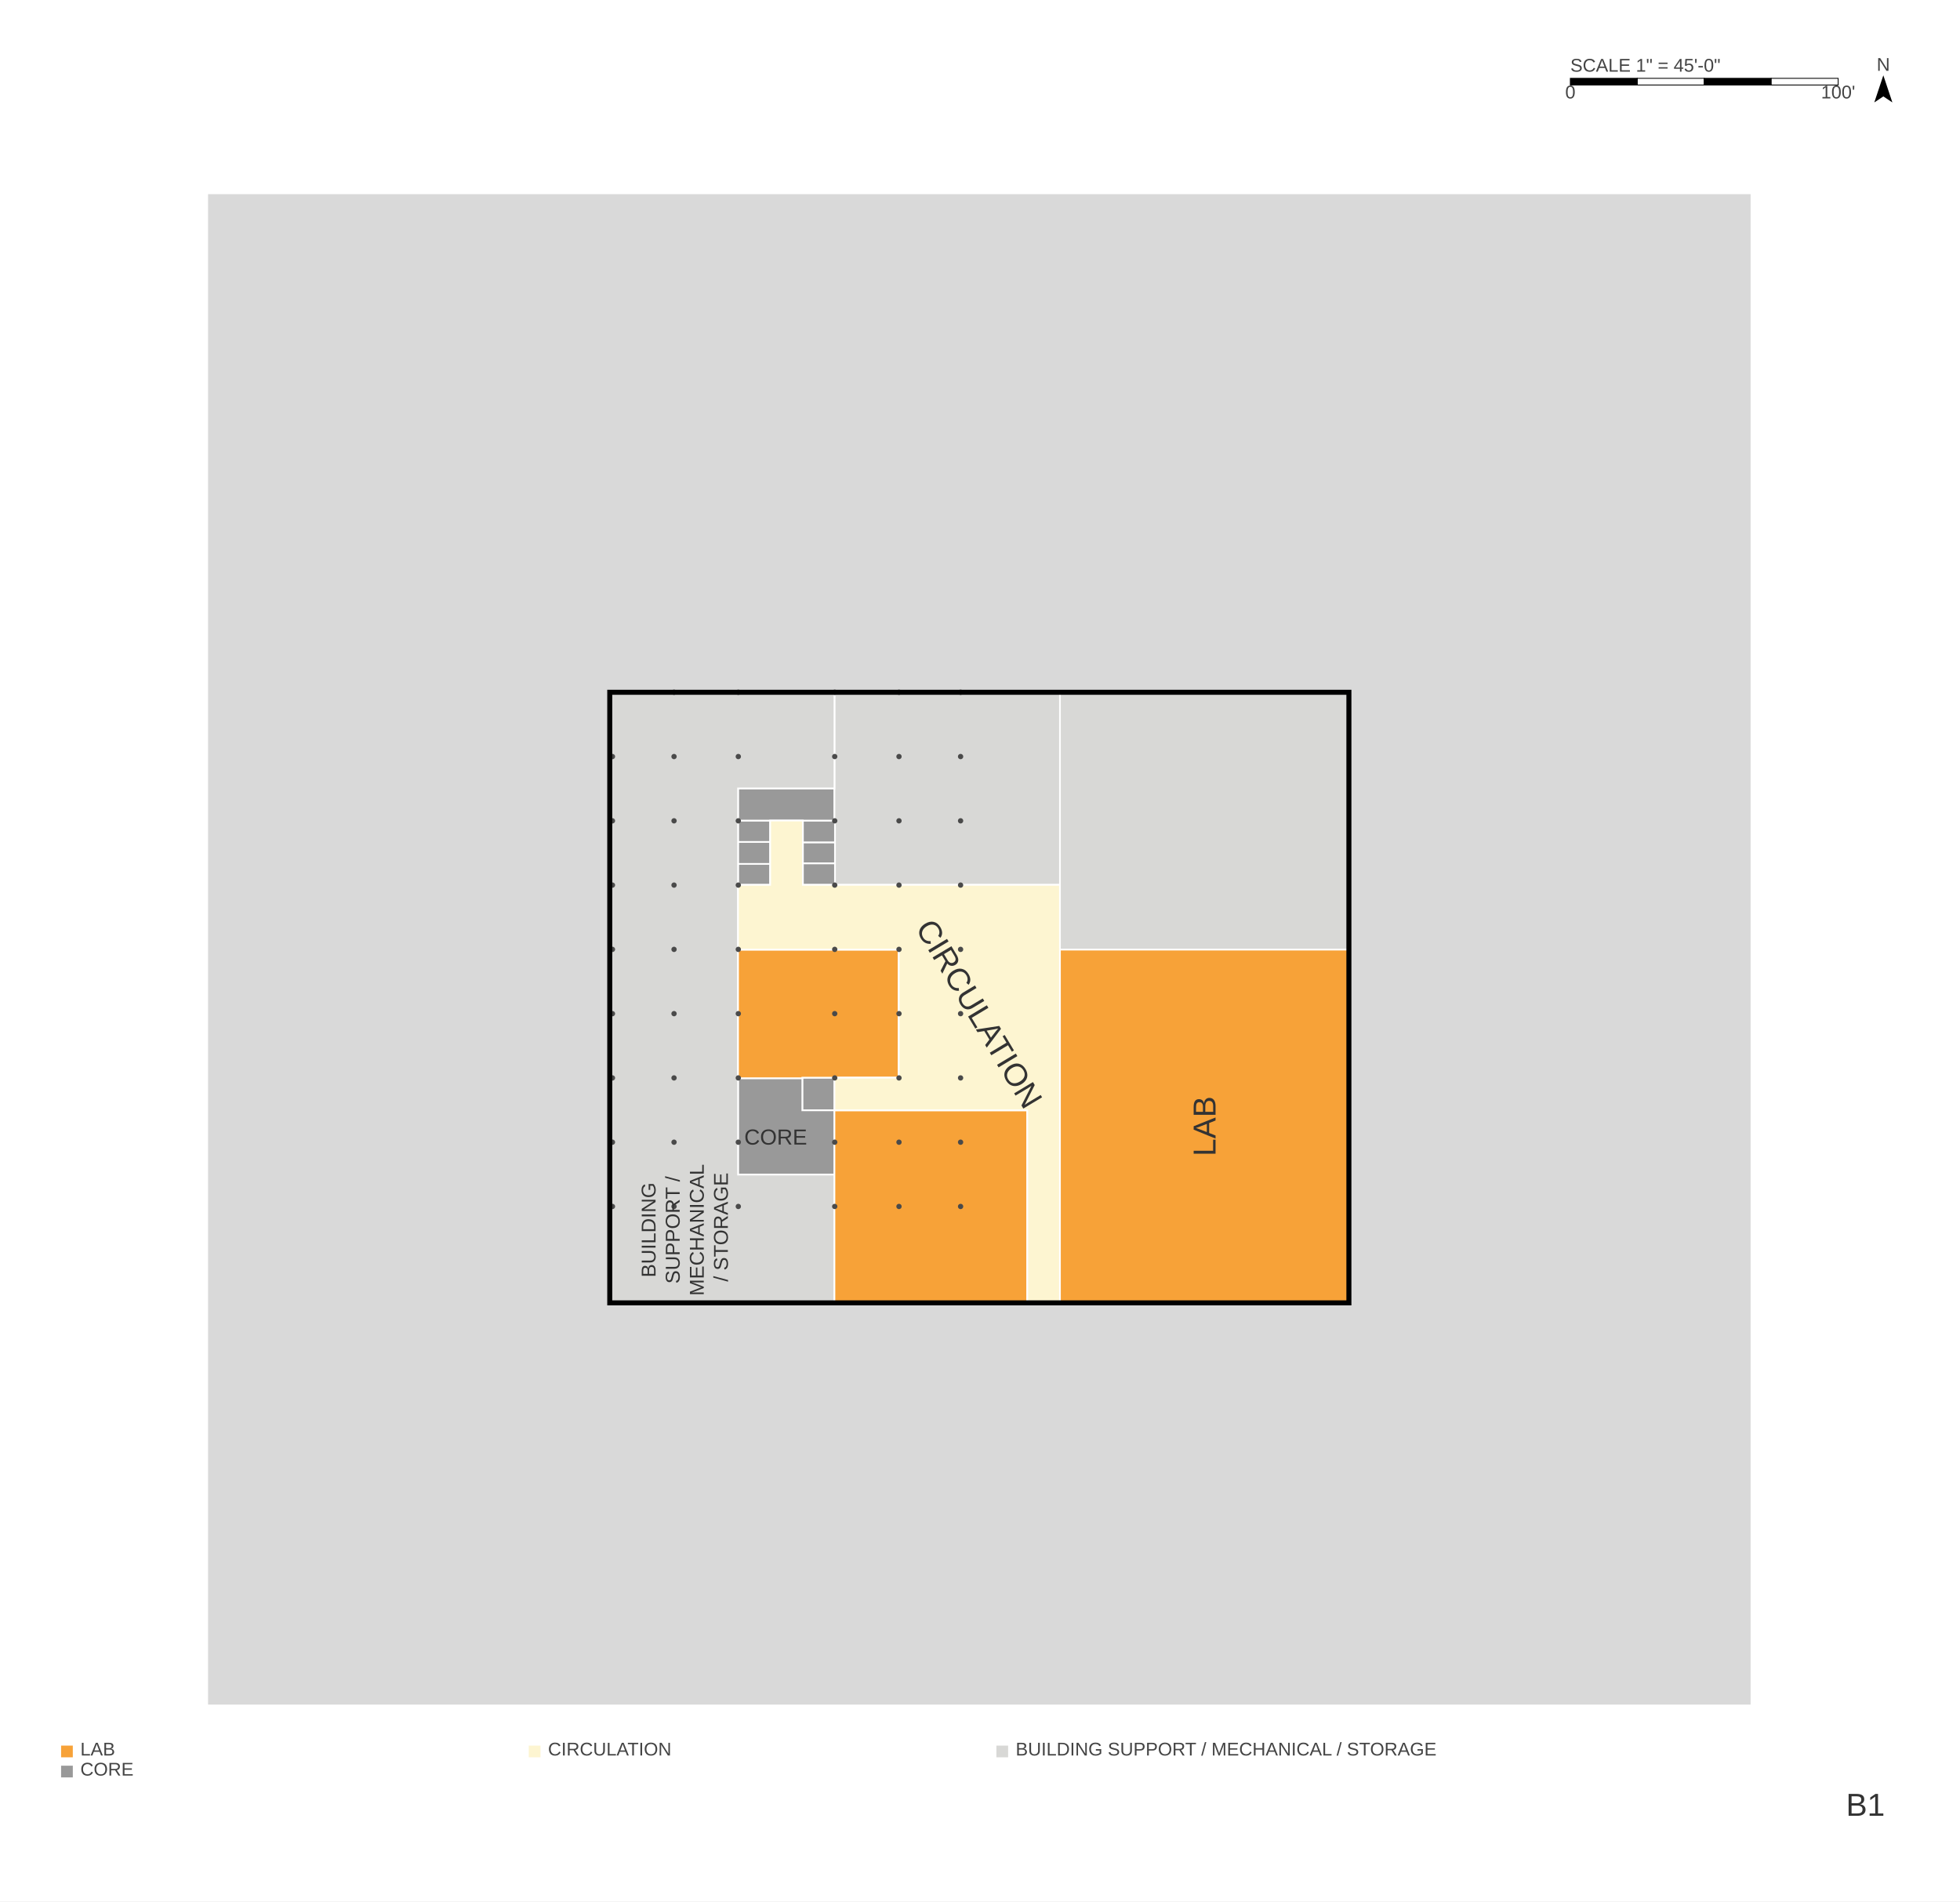
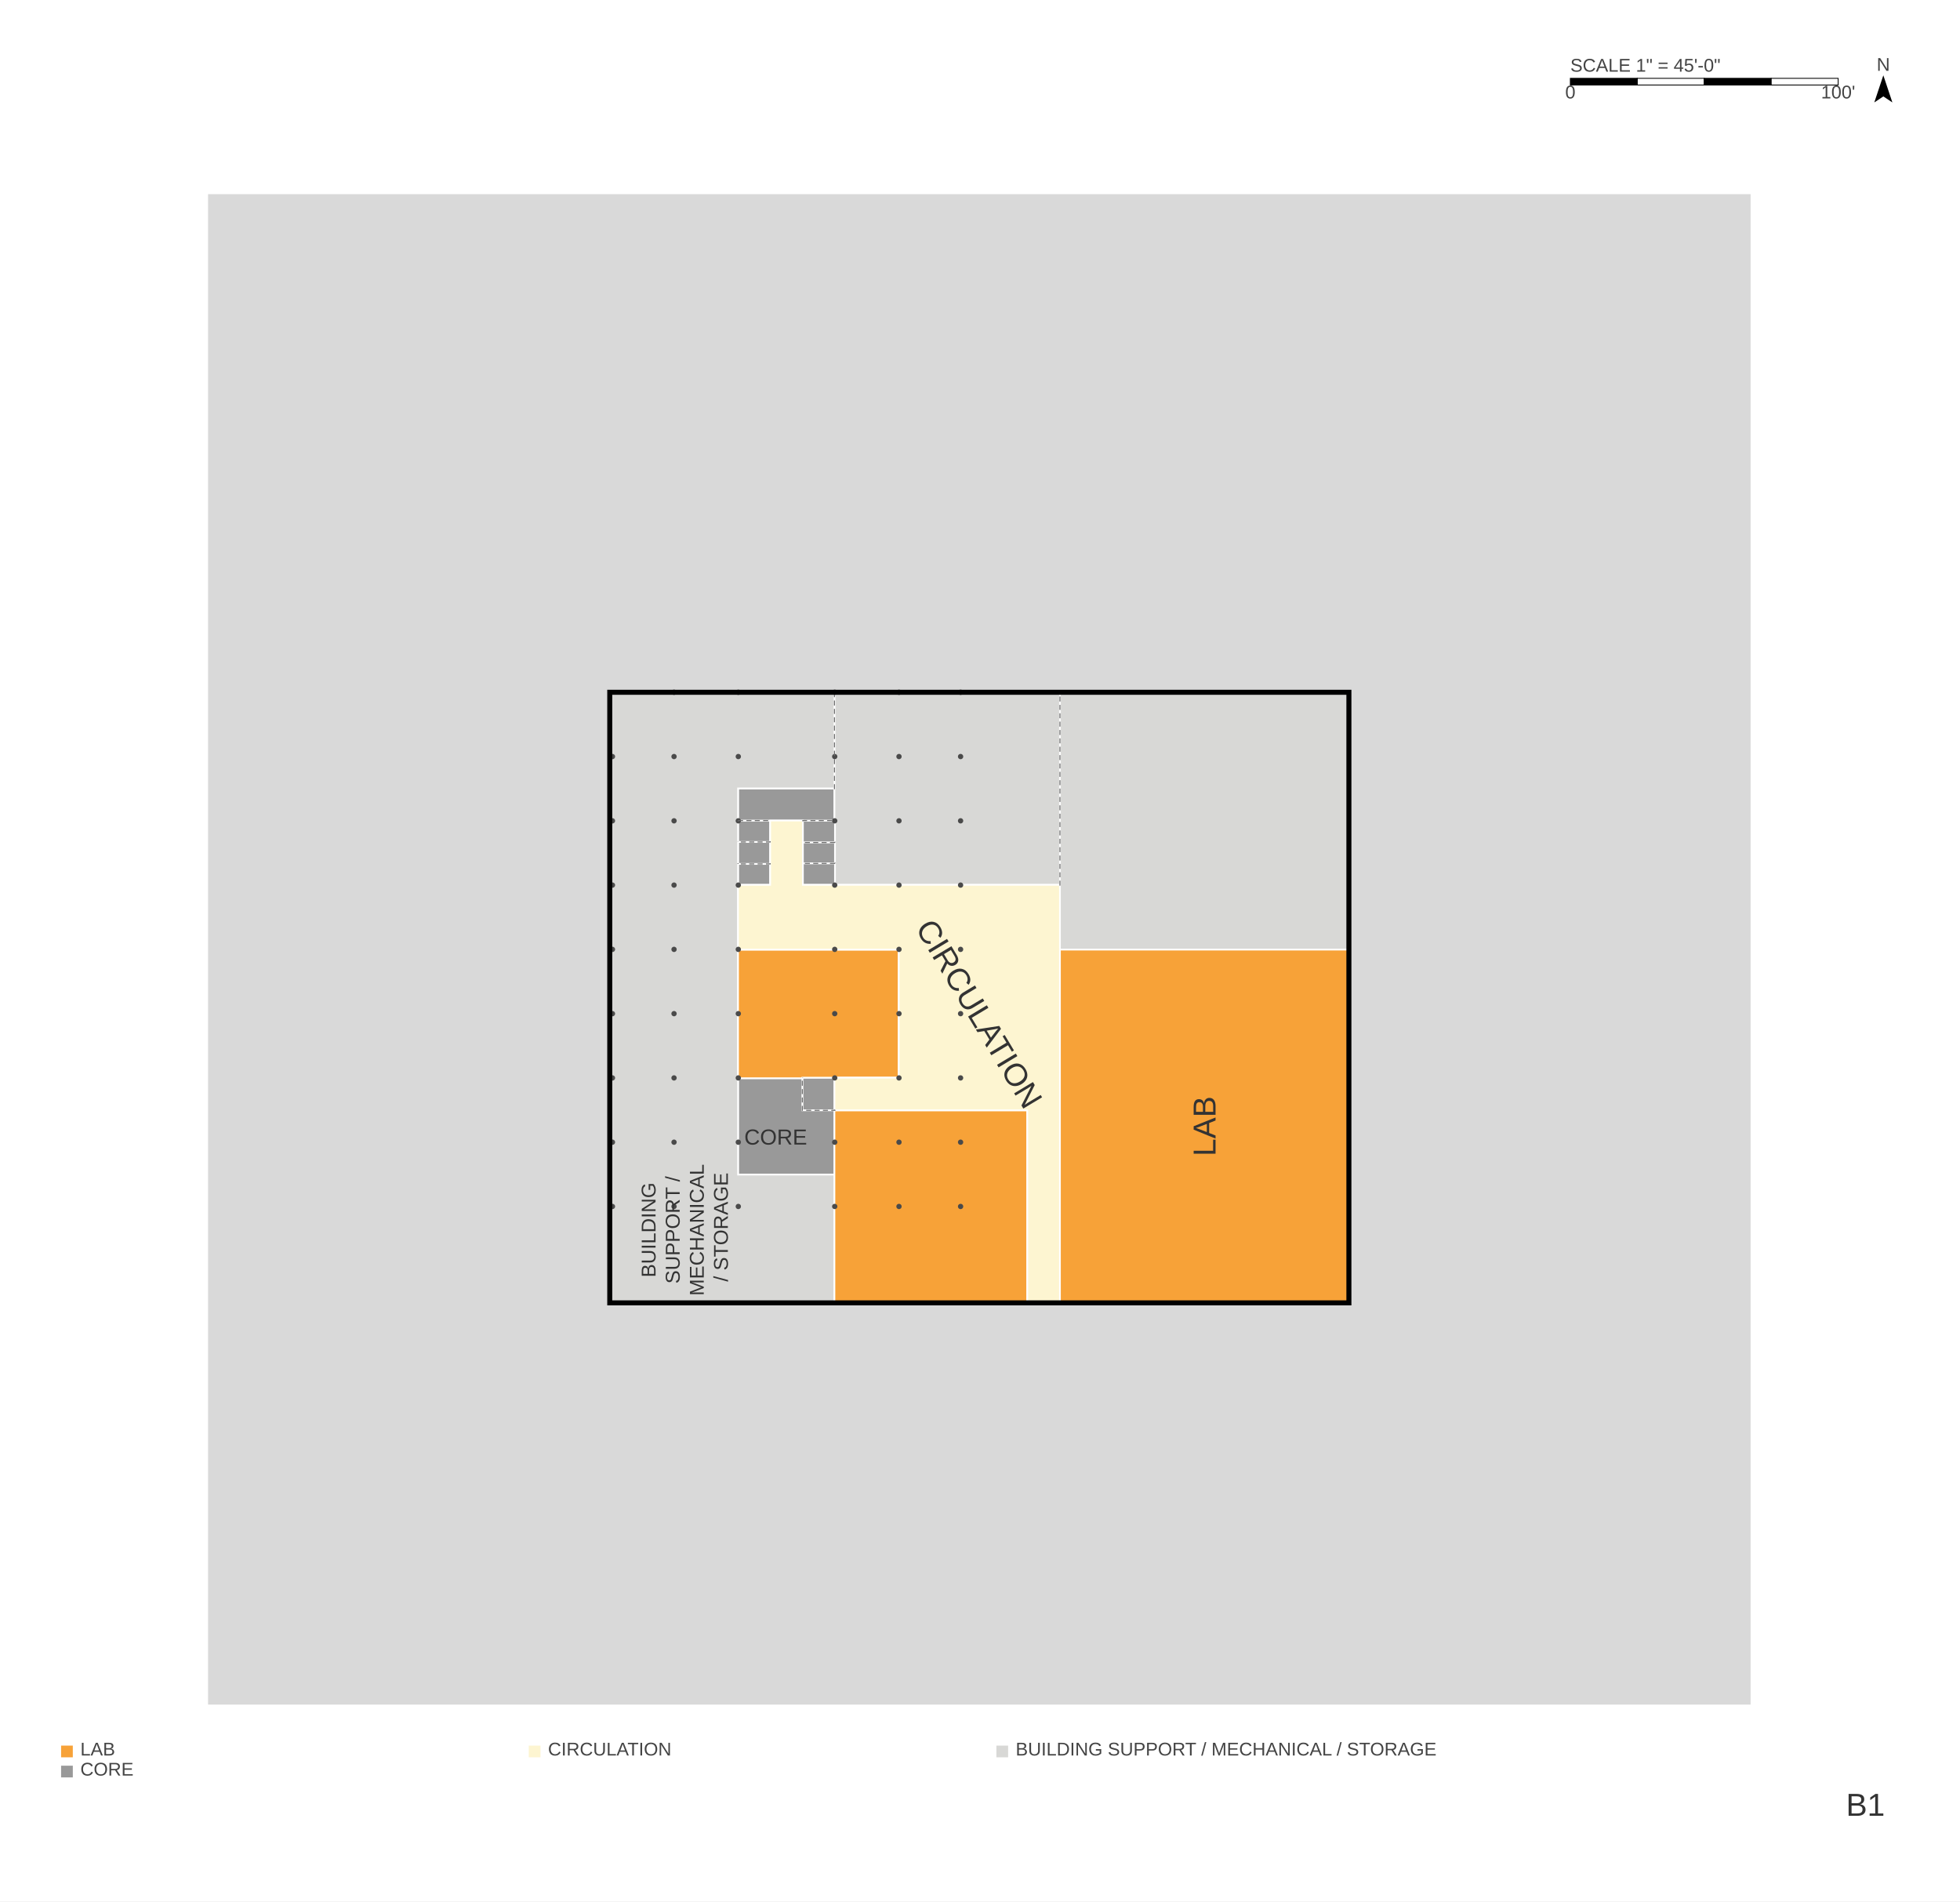
<svg xmlns="http://www.w3.org/2000/svg" width="1171" height="1136" viewBox="0 0 1171 1136">
  <rect width="100%" height="100%" fill="#FFFFFF" />
  <g id="BG_EARTH">
    <path id="PLN_B1_EARTH" fill="#D9D9D9" stroke="none" stroke-width="0" fill-rule="evenodd" d="M124.302,1018.399 L124.302,116 L1045.898,116 L1045.898,1018.399 Z" />
  </g>
  <g id="BG_SITE">
</g>
  <g id="BG_PROJECT_SITE">
</g>
  <g id="BG_SITE_EDGE">
</g>
  <g id="BG_CONTEXT_SHADOW">
</g>
  <g id="BG_CONTEXT">
</g>
  <g id="BG_TREE">
</g>
  <g id="BG_VEIL">
</g>
  <g id="PD_PROGRAM">
    <path id="PLN_B1_B01_BUILDING_SUPPORT_02" fill="#D8D8D6" stroke="#FFFFFF" stroke-width="1" fill-rule="evenodd" d="M805.898,413.596 L805.898,567.357 L633.26,567.357 L633.26,528.643 L633.26,413.596 Z" />
    <path id="PLN_B1_B01_CORE_08" fill="#999999" stroke="#FFFFFF" stroke-width="1" fill-rule="evenodd" d="M498.861,503.357 L479.659,503.357 L479.659,490.239 L498.861,490.239 Z" />
    <path id="PLN_B1_B01_CORE_06" fill="#999999" stroke="#FFFFFF" stroke-width="1" fill-rule="evenodd" d="M498.861,515.84 L479.659,515.84 L479.659,503.357 L498.861,503.357 Z" />
    <path id="PLN_B1_B01_CORE_04" fill="#999999" stroke="#FFFFFF" stroke-width="1" fill-rule="evenodd" d="M498.861,528.643 L479.659,528.643 L479.659,515.84 L498.861,515.84 Z" />
    <path id="PLN_B1_B01_CORE_07" fill="#999999" stroke="#FFFFFF" stroke-width="1" fill-rule="evenodd" d="M440.94,490.239 L460.142,490.239 L460.142,503.042 L440.94,503.042 Z" />
    <path id="PLN_B1_B01_CORE_05" fill="#999999" stroke="#FFFFFF" stroke-width="1" fill-rule="evenodd" d="M440.94,516.16 L440.94,503.042 L460.142,503.042 L460.142,516.16 Z" />
    <path id="PLN_B1_B01_CORE_03" fill="#999999" stroke="#FFFFFF" stroke-width="1" fill-rule="evenodd" d="M440.94,516.16 L460.142,516.16 L460.142,528.643 L440.94,528.643 Z" />
    <path id="PLN_B1_B01_CORE_02" fill="#999999" stroke="#FFFFFF" stroke-width="1" fill-rule="evenodd" d="M498.552,643.84 L498.546,663.352 L498.861,663.352 L498.861,663.357 L479.339,663.357 L479.339,643.84 Z" />
    <path id="PLN_B1_B01_CORE_01" fill="#999999" stroke="#FFFFFF" stroke-width="1" fill-rule="evenodd" d="M440.94,701.756 L440.94,644.16 L479.339,644.16 L479.339,663.357 L498.541,663.357 L498.541,701.756 Z" />
    <path id="PLN_B1_B01_CORE_09" fill="#999999" stroke="#FFFFFF" stroke-width="1" fill-rule="evenodd" d="M440.94,471.037 L498.541,471.037 L498.541,490.239 L479.659,490.239 L460.142,490.239 L440.94,490.239 Z" />
    <path id="PLN_B1_B01_BUILDING_SUPPORT_03" fill="#D8D8D6" stroke="#FFFFFF" stroke-width="1" fill-rule="evenodd" d="M498.541,413.596 L633.26,413.596 L633.26,528.643 L498.861,528.643 L498.861,515.84 L498.861,503.357 L498.861,490.239 L498.541,490.239 Z" />
    <path id="PLN_B1_B01_BUILDING_SUPPORT_01" fill="#D8D8D6" stroke="#FFFFFF" stroke-width="1" fill-rule="evenodd" d="M364.302,778.388 L364.302,413.596 L498.541,413.596 L498.541,471.037 L440.94,471.037 L440.94,490.239 L440.94,503.042 L440.94,516.16 L440.94,528.643 L440.94,567.357 L440.94,644.16 L440.94,701.756 L498.541,701.756 L498.541,778.399 L498.701,778.399 Z" />
    <path id="PLN_B1_B01_LAB_03" fill="#F7A238" stroke="#FFFFFF" stroke-width="1" fill-rule="evenodd" d="M440.94,644.16 L440.94,567.357 L498.712,567.357 L519.794,567.354 L536.94,567.352 L536.94,643.84 L498.552,643.84 L479.339,643.84 L479.339,644.16 Z" />
    <path id="PLN_B1_B01_LAB_01" fill="#F7A238" stroke="#FFFFFF" stroke-width="1" fill-rule="evenodd" d="M498.701,778.399 L498.541,778.399 L498.541,663.357 L498.861,663.357 L498.861,663.352 L613.743,663.352 L613.743,778.399 Z" />
    <path id="PLN_B1_B01_LAB_02" fill="#F7A238" stroke="#FFFFFF" stroke-width="1" fill-rule="evenodd" d="M805.898,778.399 L633.26,778.394 L633.26,567.357 L805.898,567.357 Z" />
    <path id="PLN_B1_B01_CIRCULATION_01" fill="#FDF5D1" stroke="#FFFFFF" stroke-width="1" fill-rule="evenodd" d="M633.26,528.643 L633.26,778.394 L633.1,778.394 L633.1,778.388 L613.903,778.399 L613.743,778.399 L613.743,663.352 L498.546,663.352 L498.552,643.84 L536.94,643.84 L536.94,567.352 L519.794,567.354 L498.712,567.357 L440.94,567.357 L440.94,528.643 L460.142,528.643 L460.142,490.239 L479.659,490.239 L479.659,528.643 Z" />
  </g>
  <g id="PD_STRUCTURE">
    <path id="PLN_B1_STRUCTURE_000" fill="#4A4A4A" stroke="none" stroke-width="0" fill-rule="evenodd" d="M572.302,720.798 L572.411,720.216 L572.767,719.667 L573.304,719.315 L573.895,719.197 L574.485,719.311 L575.027,719.66 L575.386,720.204 L575.498,720.792 L575.39,721.383 L575.036,721.922 L574.494,722.282 L573.904,722.398 L573.316,722.285 L572.774,721.931 L572.414,721.389 Z" />
    <path id="PLN_B1_STRUCTURE_001" fill="#4A4A4A" stroke="none" stroke-width="0" fill-rule="evenodd" d="M572.302,682.399 L572.411,681.812 L572.767,681.268 L573.304,680.911 L573.895,680.798 L574.485,680.906 L575.027,681.261 L575.386,681.8 L575.498,682.393 L575.39,682.984 L575.036,683.522 L574.494,683.883 L573.904,683.999 L573.316,683.886 L572.774,683.532 L572.414,682.99 Z" />
    <path id="PLN_B1_STRUCTURE_002" fill="#4A4A4A" stroke="none" stroke-width="0" fill-rule="evenodd" d="M572.302,644 L572.411,643.413 L572.767,642.869 L573.304,642.512 L573.895,642.399 L574.485,642.508 L575.027,642.862 L575.386,643.401 L575.498,643.994 L575.39,644.585 L575.036,645.124 L574.494,645.484 L573.904,645.595 L573.316,645.487 L572.772,645.131 L572.415,644.594 Z" />
    <path id="PLN_B1_STRUCTURE_003" fill="#4A4A4A" stroke="none" stroke-width="0" fill-rule="evenodd" d="M572.302,605.596 L572.411,605.014 L572.767,604.47 L573.304,604.113 L573.895,604 L574.485,604.109 L575.027,604.463 L575.386,605.002 L575.498,605.59 L575.39,606.186 L575.036,606.725 L574.494,607.085 L573.904,607.196 L573.316,607.088 L572.772,606.732 L572.415,606.195 Z" />
    <path id="PLN_B1_STRUCTURE_004" fill="#4A4A4A" stroke="none" stroke-width="0" fill-rule="evenodd" d="M572.302,567.197 L572.411,566.615 L572.767,566.071 L573.304,565.714 L573.895,565.596 L574.485,565.71 L575.027,566.064 L575.386,566.603 L575.498,567.191 L575.39,567.782 L575.036,568.326 L574.494,568.681 L573.904,568.797 L573.316,568.684 L572.772,568.333 L572.415,567.79 Z" />
    <path id="PLN_B1_STRUCTURE_005" fill="#4A4A4A" stroke="none" stroke-width="0" fill-rule="evenodd" d="M572.302,528.798 L572.411,528.216 L572.767,527.667 L573.304,527.315 L573.895,527.197 L574.485,527.311 L575.027,527.66 L575.386,528.204 L575.498,528.792 L575.39,529.383 L575.036,529.922 L574.494,530.282 L573.904,530.398 L573.316,530.285 L572.774,529.931 L572.414,529.389 Z" />
    <path id="PLN_B1_STRUCTURE_006" fill="#4A4A4A" stroke="none" stroke-width="0" fill-rule="evenodd" d="M572.302,490.399 L572.411,489.812 L572.767,489.268 L573.304,488.911 L573.895,488.798 L574.485,488.906 L575.027,489.261 L575.386,489.8 L575.498,490.393 L575.39,490.984 L575.036,491.522 L574.494,491.883 L573.904,491.999 L573.316,491.886 L572.772,491.53 L572.415,490.992 Z" />
    <path id="PLN_B1_STRUCTURE_007" fill="#4A4A4A" stroke="none" stroke-width="0" fill-rule="evenodd" d="M572.302,452 L572.411,451.413 L572.767,450.869 L573.304,450.512 L573.895,450.399 L574.485,450.508 L575.027,450.862 L575.386,451.401 L575.498,451.994 L575.39,452.585 L575.036,453.124 L574.494,453.484 L573.904,453.595 L573.316,453.487 L572.774,453.133 L572.414,452.591 Z" />
    <path id="PLN_B1_STRUCTURE_008" fill="#4A4A4A" stroke="none" stroke-width="0" fill-rule="evenodd" d="M572.302,413.596 L572.411,413.014 L572.767,412.47 L573.304,412.113 L573.895,412 L574.485,412.109 L575.027,412.463 L575.386,413.002 L575.498,413.59 L575.39,414.186 L575.036,414.725 L574.494,415.085 L573.904,415.196 L573.316,415.088 L572.774,414.734 L572.414,414.192 Z" />
    <path id="PLN_B1_STRUCTURE_009" fill="#4A4A4A" stroke="none" stroke-width="0" fill-rule="evenodd" d="M538.701,720.798 L538.587,721.38 L538.236,721.924 L537.694,722.281 L537.103,722.399 L536.518,722.285 L535.971,721.931 L535.617,721.392 L535.499,720.804 L535.613,720.213 L535.962,719.669 L536.509,719.314 L537.094,719.197 L537.682,719.311 L538.231,719.662 L538.583,720.204 Z" />
    <path id="PLN_B1_STRUCTURE_010" fill="#4A4A4A" stroke="none" stroke-width="0" fill-rule="evenodd" d="M500.302,720.798 L500.188,721.38 L499.832,721.924 L499.295,722.281 L498.704,722.399 L498.119,722.285 L497.572,721.931 L497.213,721.392 L497.101,720.804 L497.209,720.213 L497.563,719.669 L498.11,719.314 L498.695,719.197 L499.283,719.311 L499.825,719.66 L500.185,720.207 Z" />
    <path id="PLN_B1_STRUCTURE_011" fill="#4A4A4A" stroke="none" stroke-width="0" fill-rule="evenodd" d="M500.302,682.399 L500.188,682.981 L499.832,683.525 L499.295,683.882 L498.704,684 L498.119,683.886 L497.572,683.532 L497.213,682.992 L497.101,682.405 L497.209,681.809 L497.563,681.27 L498.11,680.909 L498.695,680.798 L499.283,680.906 L499.827,681.263 L500.184,681.8 Z" />
    <path id="PLN_B1_STRUCTURE_012" fill="#4A4A4A" stroke="none" stroke-width="0" fill-rule="evenodd" d="M538.701,682.399 L538.587,682.981 L538.236,683.525 L537.694,683.882 L537.103,684 L536.518,683.886 L535.971,683.532 L535.617,682.992 L535.499,682.405 L535.613,681.809 L535.962,681.27 L536.509,680.909 L537.094,680.798 L537.682,680.906 L538.231,681.263 L538.583,681.8 Z" />
    <path id="PLN_B1_STRUCTURE_013" fill="#4A4A4A" stroke="none" stroke-width="0" fill-rule="evenodd" d="M538.701,644 L538.587,644.582 L538.236,645.126 L537.694,645.483 L537.103,645.596 L536.518,645.487 L535.971,645.133 L535.617,644.594 L535.499,644.006 L535.613,643.41 L535.962,642.871 L536.509,642.511 L537.094,642.399 L537.682,642.508 L538.231,642.864 L538.583,643.401 Z" />
    <path id="PLN_B1_STRUCTURE_014" fill="#4A4A4A" stroke="none" stroke-width="0" fill-rule="evenodd" d="M500.302,644 L500.188,644.582 L499.832,645.126 L499.295,645.483 L498.704,645.596 L498.119,645.487 L497.572,645.133 L497.213,644.594 L497.101,644.006 L497.209,643.41 L497.563,642.871 L498.11,642.511 L498.695,642.399 L499.283,642.508 L499.827,642.864 L500.184,643.401 Z" />
    <path id="PLN_B1_STRUCTURE_015" fill="#4A4A4A" stroke="none" stroke-width="0" fill-rule="evenodd" d="M500.302,605.596 L500.188,606.183 L499.832,606.727 L499.295,607.084 L498.704,607.197 L498.119,607.088 L497.572,606.734 L497.213,606.195 L497.101,605.602 L497.209,605.011 L497.563,604.472 L498.11,604.112 L498.695,604.001 L499.283,604.109 L499.827,604.465 L500.184,605.002 Z" />
    <path id="PLN_B1_STRUCTURE_016" fill="#4A4A4A" stroke="none" stroke-width="0" fill-rule="evenodd" d="M538.701,605.596 L538.587,606.183 L538.236,606.727 L537.694,607.084 L537.103,607.197 L536.518,607.088 L535.971,606.734 L535.617,606.195 L535.499,605.602 L535.613,605.011 L535.962,604.472 L536.509,604.112 L537.094,604.001 L537.682,604.109 L538.229,604.463 L538.584,605.005 Z" />
    <path id="PLN_B1_STRUCTURE_017" fill="#4A4A4A" stroke="none" stroke-width="0" fill-rule="evenodd" d="M538.701,567.197 L538.587,567.779 L538.236,568.328 L537.694,568.68 L537.103,568.798 L536.518,568.684 L535.971,568.335 L535.617,567.79 L535.499,567.203 L535.613,566.612 L535.962,566.073 L536.509,565.713 L537.094,565.596 L537.682,565.71 L538.229,566.064 L538.584,566.606 Z" />
    <path id="PLN_B1_STRUCTURE_018" fill="#4A4A4A" stroke="none" stroke-width="0" fill-rule="evenodd" d="M500.302,567.197 L500.188,567.779 L499.832,568.328 L499.295,568.68 L498.704,568.798 L498.119,568.684 L497.572,568.335 L497.213,567.79 L497.101,567.203 L497.209,566.612 L497.563,566.073 L498.11,565.713 L498.695,565.596 L499.283,565.71 L499.825,566.064 L500.185,566.606 Z" />
    <path id="PLN_B1_STRUCTURE_019" fill="#4A4A4A" stroke="none" stroke-width="0" fill-rule="evenodd" d="M500.302,528.798 L500.188,529.38 L499.832,529.924 L499.295,530.281 L498.704,530.399 L498.119,530.285 L497.572,529.931 L497.213,529.392 L497.101,528.804 L497.209,528.213 L497.563,527.669 L498.11,527.314 L498.695,527.197 L499.283,527.311 L499.825,527.66 L500.185,528.207 Z" />
    <path id="PLN_B1_STRUCTURE_020" fill="#4A4A4A" stroke="none" stroke-width="0" fill-rule="evenodd" d="M538.701,528.798 L538.587,529.38 L538.236,529.924 L537.694,530.281 L537.103,530.399 L536.518,530.285 L535.971,529.931 L535.617,529.392 L535.499,528.804 L535.613,528.213 L535.962,527.669 L536.509,527.314 L537.094,527.197 L537.682,527.311 L538.229,527.66 L538.584,528.207 Z" />
    <path id="PLN_B1_STRUCTURE_021" fill="#4A4A4A" stroke="none" stroke-width="0" fill-rule="evenodd" d="M538.701,490.399 L538.587,490.981 L538.236,491.525 L537.694,491.882 L537.103,492 L536.518,491.886 L535.971,491.532 L535.617,490.992 L535.499,490.405 L535.613,489.809 L535.962,489.27 L536.509,488.909 L537.094,488.798 L537.682,488.906 L538.229,489.261 L538.584,489.803 Z" />
    <path id="PLN_B1_STRUCTURE_022" fill="#4A4A4A" stroke="none" stroke-width="0" fill-rule="evenodd" d="M500.302,490.399 L500.188,490.981 L499.832,491.525 L499.295,491.882 L498.704,492 L498.119,491.886 L497.572,491.532 L497.213,490.992 L497.101,490.405 L497.209,489.809 L497.563,489.27 L498.11,488.909 L498.695,488.798 L499.283,488.906 L499.825,489.261 L500.185,489.803 Z" />
    <path id="PLN_B1_STRUCTURE_023" fill="#4A4A4A" stroke="none" stroke-width="0" fill-rule="evenodd" d="M500.302,452 L500.188,452.582 L499.832,453.126 L499.295,453.483 L498.704,453.596 L498.119,453.487 L497.572,453.133 L497.213,452.594 L497.101,452.006 L497.209,451.41 L497.563,450.871 L498.11,450.511 L498.695,450.399 L499.283,450.508 L499.825,450.862 L500.185,451.404 Z" />
    <path id="PLN_B1_STRUCTURE_024" fill="#4A4A4A" stroke="none" stroke-width="0" fill-rule="evenodd" d="M538.701,452 L538.587,452.582 L538.236,453.126 L537.694,453.483 L537.103,453.596 L536.518,453.487 L535.971,453.133 L535.617,452.594 L535.499,452.006 L535.613,451.41 L535.962,450.871 L536.509,450.511 L537.094,450.399 L537.682,450.508 L538.229,450.862 L538.584,451.404 Z" />
    <path id="PLN_B1_STRUCTURE_025" fill="#4A4A4A" stroke="none" stroke-width="0" fill-rule="evenodd" d="M538.701,413.596 L538.587,414.183 L538.236,414.727 L537.694,415.084 L537.103,415.197 L536.518,415.088 L535.971,414.734 L535.617,414.195 L535.499,413.602 L535.613,413.011 L535.962,412.472 L536.509,412.112 L537.094,412.001 L537.682,412.109 L538.229,412.463 L538.584,413.005 Z" />
    <path id="PLN_B1_STRUCTURE_026" fill="#4A4A4A" stroke="none" stroke-width="0" fill-rule="evenodd" d="M500.302,413.596 L500.188,414.183 L499.832,414.727 L499.295,415.084 L498.704,415.197 L498.119,415.088 L497.572,414.734 L497.213,414.195 L497.101,413.602 L497.209,413.011 L497.563,412.472 L498.11,412.112 L498.695,412.001 L499.283,412.109 L499.825,412.463 L500.185,413.005 Z" />
    <path id="PLN_B1_STRUCTURE_027" fill="#4A4A4A" stroke="none" stroke-width="0" fill-rule="evenodd" d="M404.302,413.596 L404.188,414.183 L403.832,414.727 L403.295,415.084 L402.704,415.197 L402.119,415.088 L401.572,414.734 L401.213,414.195 L401.101,413.602 L401.209,413.011 L401.563,412.472 L402.11,412.112 L402.695,412.001 L403.283,412.109 L403.825,412.463 L404.185,413.005 Z" />
    <path id="PLN_B1_STRUCTURE_028" fill="#4A4A4A" stroke="none" stroke-width="0" fill-rule="evenodd" d="M442.701,413.596 L442.587,414.183 L442.236,414.727 L441.694,415.084 L441.103,415.197 L440.518,415.088 L439.971,414.734 L439.617,414.195 L439.499,413.602 L439.613,413.011 L439.962,412.472 L440.509,412.112 L441.094,412.001 L441.682,412.109 L442.229,412.463 L442.584,413.005 Z" />
    <path id="PLN_B1_STRUCTURE_029" fill="#4A4A4A" stroke="none" stroke-width="0" fill-rule="evenodd" d="M442.701,452 L442.587,452.582 L442.236,453.126 L441.694,453.483 L441.103,453.596 L440.518,453.487 L439.971,453.133 L439.617,452.594 L439.499,452.006 L439.613,451.41 L439.962,450.871 L440.509,450.511 L441.094,450.399 L441.682,450.508 L442.229,450.862 L442.584,451.404 Z" />
    <path id="PLN_B1_STRUCTURE_030" fill="#4A4A4A" stroke="none" stroke-width="0" fill-rule="evenodd" d="M404.302,452 L404.188,452.582 L403.832,453.126 L403.295,453.483 L402.704,453.596 L402.119,453.487 L401.572,453.133 L401.213,452.594 L401.101,452.006 L401.209,451.41 L401.563,450.871 L402.11,450.511 L402.695,450.399 L403.283,450.508 L403.825,450.862 L404.185,451.404 Z" />
    <path id="PLN_B1_STRUCTURE_031" fill="#4A4A4A" stroke="none" stroke-width="0" fill-rule="evenodd" d="M404.302,490.399 L404.188,490.981 L403.832,491.525 L403.295,491.882 L402.704,492 L402.119,491.886 L401.572,491.532 L401.213,490.992 L401.101,490.405 L401.209,489.809 L401.563,489.27 L402.11,488.909 L402.695,488.798 L403.283,488.906 L403.825,489.261 L404.185,489.803 Z" />
    <path id="PLN_B1_STRUCTURE_032" fill="#4A4A4A" stroke="none" stroke-width="0" fill-rule="evenodd" d="M442.701,490.399 L442.587,490.981 L442.236,491.525 L441.694,491.882 L441.103,492 L440.518,491.886 L439.971,491.532 L439.617,490.992 L439.499,490.405 L439.613,489.809 L439.962,489.27 L440.509,488.909 L441.094,488.798 L441.682,488.906 L442.229,489.261 L442.584,489.803 Z" />
    <path id="PLN_B1_STRUCTURE_033" fill="#4A4A4A" stroke="none" stroke-width="0" fill-rule="evenodd" d="M442.701,528.798 L442.587,529.38 L442.236,529.924 L441.694,530.281 L441.103,530.399 L440.518,530.285 L439.971,529.931 L439.617,529.392 L439.499,528.804 L439.613,528.213 L439.962,527.669 L440.509,527.314 L441.094,527.197 L441.682,527.311 L442.231,527.662 L442.583,528.204 Z" />
    <path id="PLN_B1_STRUCTURE_034" fill="#4A4A4A" stroke="none" stroke-width="0" fill-rule="evenodd" d="M404.302,528.798 L404.188,529.38 L403.832,529.924 L403.295,530.281 L402.704,530.399 L402.119,530.285 L401.572,529.931 L401.213,529.392 L401.101,528.804 L401.209,528.213 L401.563,527.669 L402.11,527.314 L402.695,527.197 L403.283,527.311 L403.825,527.66 L404.185,528.207 Z" />
    <path id="PLN_B1_STRUCTURE_035" fill="#4A4A4A" stroke="none" stroke-width="0" fill-rule="evenodd" d="M404.302,567.197 L404.188,567.779 L403.832,568.328 L403.295,568.68 L402.704,568.798 L402.119,568.684 L401.572,568.335 L401.213,567.79 L401.101,567.203 L401.209,566.612 L401.563,566.073 L402.11,565.713 L402.695,565.596 L403.283,565.71 L403.825,566.064 L404.185,566.606 Z" />
    <path id="PLN_B1_STRUCTURE_036" fill="#4A4A4A" stroke="none" stroke-width="0" fill-rule="evenodd" d="M442.701,567.197 L442.587,567.779 L442.236,568.328 L441.694,568.68 L441.103,568.798 L440.518,568.684 L439.971,568.335 L439.617,567.79 L439.499,567.203 L439.613,566.612 L439.962,566.073 L440.509,565.713 L441.094,565.596 L441.682,565.71 L442.229,566.064 L442.584,566.606 Z" />
    <path id="PLN_B1_STRUCTURE_037" fill="#4A4A4A" stroke="none" stroke-width="0" fill-rule="evenodd" d="M442.701,605.596 L442.587,606.183 L442.236,606.727 L441.694,607.084 L441.103,607.197 L440.518,607.088 L439.971,606.734 L439.617,606.195 L439.499,605.602 L439.613,605.011 L439.962,604.472 L440.509,604.112 L441.094,604.001 L441.682,604.109 L442.231,604.465 L442.583,605.002 Z" />
    <path id="PLN_B1_STRUCTURE_038" fill="#4A4A4A" stroke="none" stroke-width="0" fill-rule="evenodd" d="M404.302,605.596 L404.188,606.183 L403.832,606.727 L403.295,607.084 L402.704,607.197 L402.119,607.088 L401.572,606.734 L401.213,606.195 L401.101,605.602 L401.209,605.011 L401.563,604.472 L402.11,604.112 L402.695,604.001 L403.283,604.109 L403.825,604.463 L404.185,605.005 Z" />
    <path id="PLN_B1_STRUCTURE_039" fill="#4A4A4A" stroke="none" stroke-width="0" fill-rule="evenodd" d="M404.302,644 L404.188,644.582 L403.832,645.126 L403.295,645.483 L402.704,645.596 L402.119,645.487 L401.572,645.133 L401.213,644.594 L401.101,644.006 L401.209,643.41 L401.563,642.871 L402.11,642.511 L402.695,642.399 L403.283,642.508 L403.825,642.862 L404.185,643.404 Z" />
    <path id="PLN_B1_STRUCTURE_040" fill="#4A4A4A" stroke="none" stroke-width="0" fill-rule="evenodd" d="M442.701,644 L442.587,644.582 L442.236,645.126 L441.694,645.483 L441.103,645.596 L440.518,645.487 L439.971,645.133 L439.617,644.594 L439.499,644.006 L439.613,643.41 L439.962,642.871 L440.509,642.511 L441.094,642.399 L441.682,642.508 L442.231,642.864 L442.583,643.401 Z" />
    <path id="PLN_B1_STRUCTURE_041" fill="#4A4A4A" stroke="none" stroke-width="0" fill-rule="evenodd" d="M442.701,682.399 L442.587,682.981 L442.236,683.525 L441.694,683.882 L441.103,684 L440.518,683.886 L439.971,683.532 L439.617,682.992 L439.499,682.405 L439.613,681.809 L439.962,681.27 L440.509,680.909 L441.094,680.798 L441.682,680.906 L442.231,681.263 L442.583,681.8 Z" />
    <path id="PLN_B1_STRUCTURE_042" fill="#4A4A4A" stroke="none" stroke-width="0" fill-rule="evenodd" d="M404.302,682.399 L404.188,682.981 L403.832,683.525 L403.295,683.882 L402.704,684 L402.119,683.886 L401.572,683.532 L401.213,682.992 L401.101,682.405 L401.209,681.809 L401.563,681.27 L402.11,680.909 L402.695,680.798 L403.283,680.906 L403.825,681.261 L404.185,681.803 Z" />
    <path id="PLN_B1_STRUCTURE_043" fill="#4A4A4A" stroke="none" stroke-width="0" fill-rule="evenodd" d="M404.302,720.798 L404.188,721.38 L403.832,721.924 L403.295,722.281 L402.704,722.399 L402.119,722.285 L401.572,721.931 L401.213,721.392 L401.101,720.804 L401.209,720.213 L401.563,719.669 L402.11,719.314 L402.695,719.197 L403.283,719.311 L403.825,719.66 L404.185,720.207 Z" />
    <path id="PLN_B1_STRUCTURE_044" fill="#4A4A4A" stroke="none" stroke-width="0" fill-rule="evenodd" d="M442.701,720.798 L442.587,721.38 L442.236,721.924 L441.694,722.281 L441.103,722.399 L440.518,722.285 L439.971,721.931 L439.617,721.392 L439.499,720.804 L439.613,720.213 L439.962,719.669 L440.509,719.314 L441.094,719.197 L441.682,719.311 L442.231,719.662 L442.583,720.204 Z" />
    <path id="PLN_B1_STRUCTURE_045" fill="#4A4A4A" stroke="none" stroke-width="0" fill-rule="evenodd" d="M367.499,720.798 L367.39,721.38 L367.034,721.924 L366.497,722.281 L365.901,722.399 L365.316,722.285 L364.774,721.931 L364.415,721.392 L364.303,720.804 L364.411,720.213 L364.765,719.669 L365.307,719.314 L365.892,719.197 L366.485,719.311 L367.027,719.66 L367.387,720.207 Z" />
    <path id="PLN_B1_STRUCTURE_046" fill="#4A4A4A" stroke="none" stroke-width="0" fill-rule="evenodd" d="M367.499,682.399 L367.39,682.981 L367.034,683.525 L366.497,683.882 L365.901,684 L365.316,683.886 L364.774,683.532 L364.415,682.992 L364.303,682.405 L364.411,681.809 L364.765,681.27 L365.307,680.909 L365.892,680.798 L366.485,680.906 L367.029,681.263 L367.386,681.8 Z" />
    <path id="PLN_B1_STRUCTURE_047" fill="#4A4A4A" stroke="none" stroke-width="0" fill-rule="evenodd" d="M367.499,644 L367.39,644.582 L367.034,645.126 L366.497,645.483 L365.901,645.596 L365.316,645.487 L364.774,645.133 L364.415,644.594 L364.303,644.006 L364.411,643.41 L364.765,642.871 L365.307,642.511 L365.892,642.399 L366.485,642.508 L367.027,642.862 L367.387,643.404 Z" />
    <path id="PLN_B1_STRUCTURE_048" fill="#4A4A4A" stroke="none" stroke-width="0" fill-rule="evenodd" d="M367.499,605.596 L367.39,606.183 L367.034,606.727 L366.497,607.084 L365.901,607.197 L365.316,607.088 L364.774,606.734 L364.415,606.195 L364.303,605.602 L364.411,605.011 L364.765,604.472 L365.307,604.112 L365.892,604.001 L366.485,604.109 L367.027,604.463 L367.387,605.005 Z" />
    <path id="PLN_B1_STRUCTURE_049" fill="#4A4A4A" stroke="none" stroke-width="0" fill-rule="evenodd" d="M367.499,567.197 L367.39,567.779 L367.034,568.328 L366.497,568.68 L365.901,568.798 L365.316,568.684 L364.774,568.335 L364.415,567.79 L364.303,567.203 L364.411,566.612 L364.765,566.073 L365.307,565.713 L365.892,565.596 L366.485,565.71 L367.027,566.064 L367.387,566.606 Z" />
    <path id="PLN_B1_STRUCTURE_050" fill="#4A4A4A" stroke="none" stroke-width="0" fill-rule="evenodd" d="M367.499,528.798 L367.39,529.38 L367.034,529.924 L366.497,530.281 L365.901,530.399 L365.316,530.285 L364.774,529.931 L364.415,529.392 L364.303,528.804 L364.411,528.213 L364.765,527.669 L365.307,527.314 L365.892,527.197 L366.485,527.311 L367.029,527.662 L367.386,528.204 Z" />
    <path id="PLN_B1_STRUCTURE_051" fill="#4A4A4A" stroke="none" stroke-width="0" fill-rule="evenodd" d="M367.499,490.399 L367.39,490.981 L367.034,491.525 L366.497,491.882 L365.901,492 L365.316,491.886 L364.774,491.532 L364.415,490.992 L364.303,490.405 L364.411,489.809 L364.765,489.27 L365.307,488.909 L365.892,488.798 L366.485,488.906 L367.027,489.261 L367.387,489.803 Z" />
    <path id="PLN_B1_STRUCTURE_052" fill="#4A4A4A" stroke="none" stroke-width="0" fill-rule="evenodd" d="M367.499,452 L367.39,452.582 L367.034,453.126 L366.497,453.483 L365.901,453.596 L365.316,453.487 L364.774,453.133 L364.415,452.594 L364.303,452.006 L364.411,451.41 L364.765,450.871 L365.307,450.511 L365.892,450.399 L366.485,450.508 L367.029,450.864 L367.386,451.401 Z" />
  </g>
  <g id="PD_FURNITURE">
</g>
  <g id="PD_INTERIOR">
</g>
  <g id="PD_SCREEN">
</g>
  <g id="PD_MASSING">
</g>
  <g id="PD_VOID">
</g>
+   <g id="PD_GRID">
+     <path id="PLN_B1_GRID_001" fill="none" stroke="#6E6E6E" stroke-width="0.6" stroke-dasharray="3 2" fill-rule="evenodd" d="M633.26,529.123 L633.26,528.643 L633.26,413.596 L633.74,413.596" />
+     <path id="PLN_B1_GRID_002" fill="none" stroke="#6E6E6E" stroke-width="0.6" stroke-dasharray="3 2" fill-rule="evenodd" d="M498.541,413.596 L499.021,413.596 M498.541,471.517 L498.541,413.596" />
+     <path id="PLN_B1_GRID_003" fill="none" stroke="#6E6E6E" stroke-width="0.6" stroke-dasharray="3 2" fill-rule="evenodd" d="M498.861,503.357 L479.659,503.357 L479.659,502.877 M498.861,502.877 L498.861,503.357" />
+     <path id="PLN_B1_GRID_004" fill="none" stroke="#6E6E6E" stroke-width="0.6" stroke-dasharray="3 2" fill-rule="evenodd" d="M479.659,490.719 L479.659,490.239 L498.861,490.239 L498.861,490.594" />
+     <path id="PLN_B1_GRID_005" fill="none" stroke="#6E6E6E" stroke-width="0.6" stroke-dasharray="3 2" fill-rule="evenodd" d="M498.861,515.84 L479.659,515.84 L479.659,515.36 M498.861,515.36 L498.861,515.84" />
+     <path id="PLN_B1_GRID_006" fill="none" stroke="#6E6E6E" stroke-width="0.6" stroke-dasharray="3 2" fill-rule="evenodd" d="M460.142,502.562 L460.142,503.042 L440.94,503.042 L440.94,502.562" />
+     <path id="PLN_B1_GRID_007" fill="none" stroke="#6E6E6E" stroke-width="0.6" stroke-dasharray="3 2" fill-rule="evenodd" d="M440.94,490.239 L460.142,490.239 L460.142,490.719 M440.94,490.719 L440.94,490.239" />
+     <path id="PLN_B1_GRID_008" fill="none" stroke="#6E6E6E" stroke-width="0.6" stroke-dasharray="3 2" fill-rule="evenodd" d="M440.94,516.16 L440.94,515.68 M460.142,515.68 L460.142,516.16 L440.94,516.16" />
+     <path id="PLN_B1_GRID_009" fill="none" stroke="#6E6E6E" stroke-width="0.6" stroke-dasharray="3 2" fill-rule="evenodd" d="M498.546,662.877 L498.546,663.352 L498.861,663.352 L498.861,663.357 L479.339,663.357 L479.339,643.84 L479.694,643.84" />
+   </g>
+   <g id="PD_OVERHEAD">
+ </g>
  <g id="PD_OUTLINE">
    <path id="PLN_B1_OUTLINE" fill="none" stroke="#000000" stroke-width="3" fill-rule="evenodd" d="M633.1,778.394 L633.1,778.388 L613.903,778.399 L498.701,778.399 L364.302,778.388 L364.302,413.596 L805.898,413.596 L805.898,778.399 Z" />
  </g>
  <g id="FACADE">
</g>
  <g id="BG_SITE_LABELS">
</g>
  <g id="PD_LABELS">
    <text id="PLN_B1_B01_CORE_01_LBL" x="463.44" y="683.808" font-family="Futura PT, Futura, Arial, sans-serif" font-weight="normal" font-size="13" text-anchor="middle" fill="#333333">
      <tspan x="463.44" dy="0">CORE</tspan>
    </text>
    <text id="PLN_B1_B01_BUILDING_SUPPORT_01_LBL" x="409.058" y="715.755" font-family="Futura PT, Futura, Arial, sans-serif" font-weight="normal" font-size="12" text-anchor="middle" fill="#333333" transform="rotate(-90 409.058 733.155)">
      <tspan x="409.058" dy="0">BUILDING</tspan>
      <tspan x="409.058" dy="14.4">SUPPORT /</tspan>
      <tspan x="409.058" dy="14.4">MECHANICAL</tspan>
      <tspan x="409.058" dy="14.4">/ STORAGE</tspan>
    </text>
    <text id="PLN_B1_B01_LAB_02_LBL" x="719.579" y="679.525" font-family="Futura PT, Futura, Arial, sans-serif" font-weight="normal" font-size="19" text-anchor="middle" fill="#333333" transform="rotate(-90 719.579 672.875)">
      <tspan x="719.579" dy="0">LAB</tspan>
    </text>
    <text id="PLN_B1_B01_CIRCULATION_01_LBL" x="585.1" y="612.248" font-family="Futura PT, Futura, Arial, sans-serif" font-weight="normal" font-size="19" text-anchor="middle" fill="#333333" transform="rotate(59.032 585.1 605.598)">
      <tspan x="585.1" dy="0">CIRCULATION</tspan>
    </text>
  </g>
  <g id="PD_LEGEND">
    <path id="PLN_B1_LEGEND_LAB" fill="#F7A238" stroke="#FFFFFF" stroke-width="1" fill-rule="evenodd" d="M36,1042.399 L44,1042.399 L44,1050.399 L36,1050.399 Z" />
    <text id="PLN_B1_LEGEND_LAB_TXT" x="48" y="1048.799" font-family="Futura PT, Futura, Arial, sans-serif" font-weight="normal" font-size="11" text-anchor="start" fill="#444444">
      <tspan x="48" dy="0">LAB</tspan>
    </text>
    <path id="PLN_B1_LEGEND_CIRCULATION" fill="#FDF5D1" stroke="#FFFFFF" stroke-width="1" fill-rule="evenodd" d="M315.4,1042.399 L323.4,1042.399 L323.4,1050.399 L315.4,1050.399 Z" />
    <text id="PLN_B1_LEGEND_CIRCULATION_TXT" x="327.4" y="1048.799" font-family="Futura PT, Futura, Arial, sans-serif" font-weight="normal" font-size="11" text-anchor="start" fill="#444444">
      <tspan x="327.4" dy="0">CIRCULATION</tspan>
    </text>
    <path id="PLN_B1_LEGEND_BUILDING_SUPPORT" fill="#D8D8D6" stroke="#FFFFFF" stroke-width="1" fill-rule="evenodd" d="M594.8,1042.399 L602.8,1042.399 L602.8,1050.399 L594.8,1050.399 Z" />
    <text id="PLN_B1_LEGEND_BUILDING_SUPPORT_TXT" x="606.8" y="1048.799" font-family="Futura PT, Futura, Arial, sans-serif" font-weight="normal" font-size="11" text-anchor="start" fill="#444444">
      <tspan x="606.8" dy="0">BUILDING SUPPORT / MECHANICAL / STORAGE</tspan>
    </text>
    <path id="PLN_B1_LEGEND_CORE" fill="#999999" stroke="#FFFFFF" stroke-width="1" fill-rule="evenodd" d="M36,1054.399 L44,1054.399 L44,1062.399 L36,1062.399 Z" />
    <text id="PLN_B1_LEGEND_CORE_TXT" x="48" y="1060.799" font-family="Futura PT, Futura, Arial, sans-serif" font-weight="normal" font-size="11" text-anchor="start" fill="#444444">
      <tspan x="48" dy="0">CORE</tspan>
    </text>
  </g>
  <g id="PD_ANNOTATION">
    <text id="PLN_B1_NORTH_TXT" x="1125.2" y="42.3" font-family="Futura PT, Futura, Arial, sans-serif" font-weight="normal" font-size="11" text-anchor="middle" fill="#444444">
      <tspan x="1125.2" dy="0">N</tspan>
    </text>
    <path id="PLN_B1_NORTH" fill="#000000" stroke="none" stroke-width="0" fill-rule="evenodd" d="M1125.2,45 L1130.6,61.2 L1125.2,57.6 L1119.8,61.2 Z" />
    <path id="PLN_B1_SCALEBAR_1" fill="#000000" stroke="#000000" stroke-width="0.5" fill-rule="evenodd" d="M938.2,46.8 L978.2,46.8 L978.2,50.8 L938.2,50.8 Z" />
    <path id="PLN_B1_SCALEBAR_2" fill="#FFFFFF" stroke="#000000" stroke-width="0.5" fill-rule="evenodd" d="M978.2,46.8 L1018.2,46.8 L1018.2,50.8 L978.2,50.8 Z" />
    <path id="PLN_B1_SCALEBAR_3" fill="#000000" stroke="#000000" stroke-width="0.5" fill-rule="evenodd" d="M1018.2,46.8 L1058.2,46.8 L1058.2,50.8 L1018.2,50.8 Z" />
    <path id="PLN_B1_SCALEBAR_4" fill="#FFFFFF" stroke="#000000" stroke-width="0.5" fill-rule="evenodd" d="M1058.2,46.8 L1098.2,46.8 L1098.2,50.8 L1058.2,50.8 Z" />
    <text id="PLN_B1_SCALEBAR_0" x="938.2" y="58.8" font-family="Futura PT, Futura, Arial, sans-serif" font-weight="normal" font-size="11" text-anchor="middle" fill="#444444">
      <tspan x="938.2" dy="0">0</tspan>
    </text>
    <text id="PLN_B1_SCALEBAR_END" x="1098.2" y="58.8" font-family="Futura PT, Futura, Arial, sans-serif" font-weight="normal" font-size="11" text-anchor="middle" fill="#444444">
      <tspan x="1098.2" dy="0">100'</tspan>
    </text>
    <text id="PLN_B1_SCALE" x="938.2" y="42.8" font-family="Futura PT, Futura, Arial, sans-serif" font-weight="normal" font-size="11" text-anchor="start" fill="#444444">
      <tspan x="938.2" dy="0">SCALE 1" = 45'-0"</tspan>
    </text>
    <text id="PLN_B1_TITLE" x="1114.51" y="1084.849" font-family="Futura PT, Futura, Arial, sans-serif" font-weight="normal" font-size="19" text-anchor="middle" fill="#333333">
      <tspan x="1114.51" dy="0">B1</tspan>
    </text>
  </g>
  <g id="PD_PROPERTY_LINE">
</g>
</svg>
